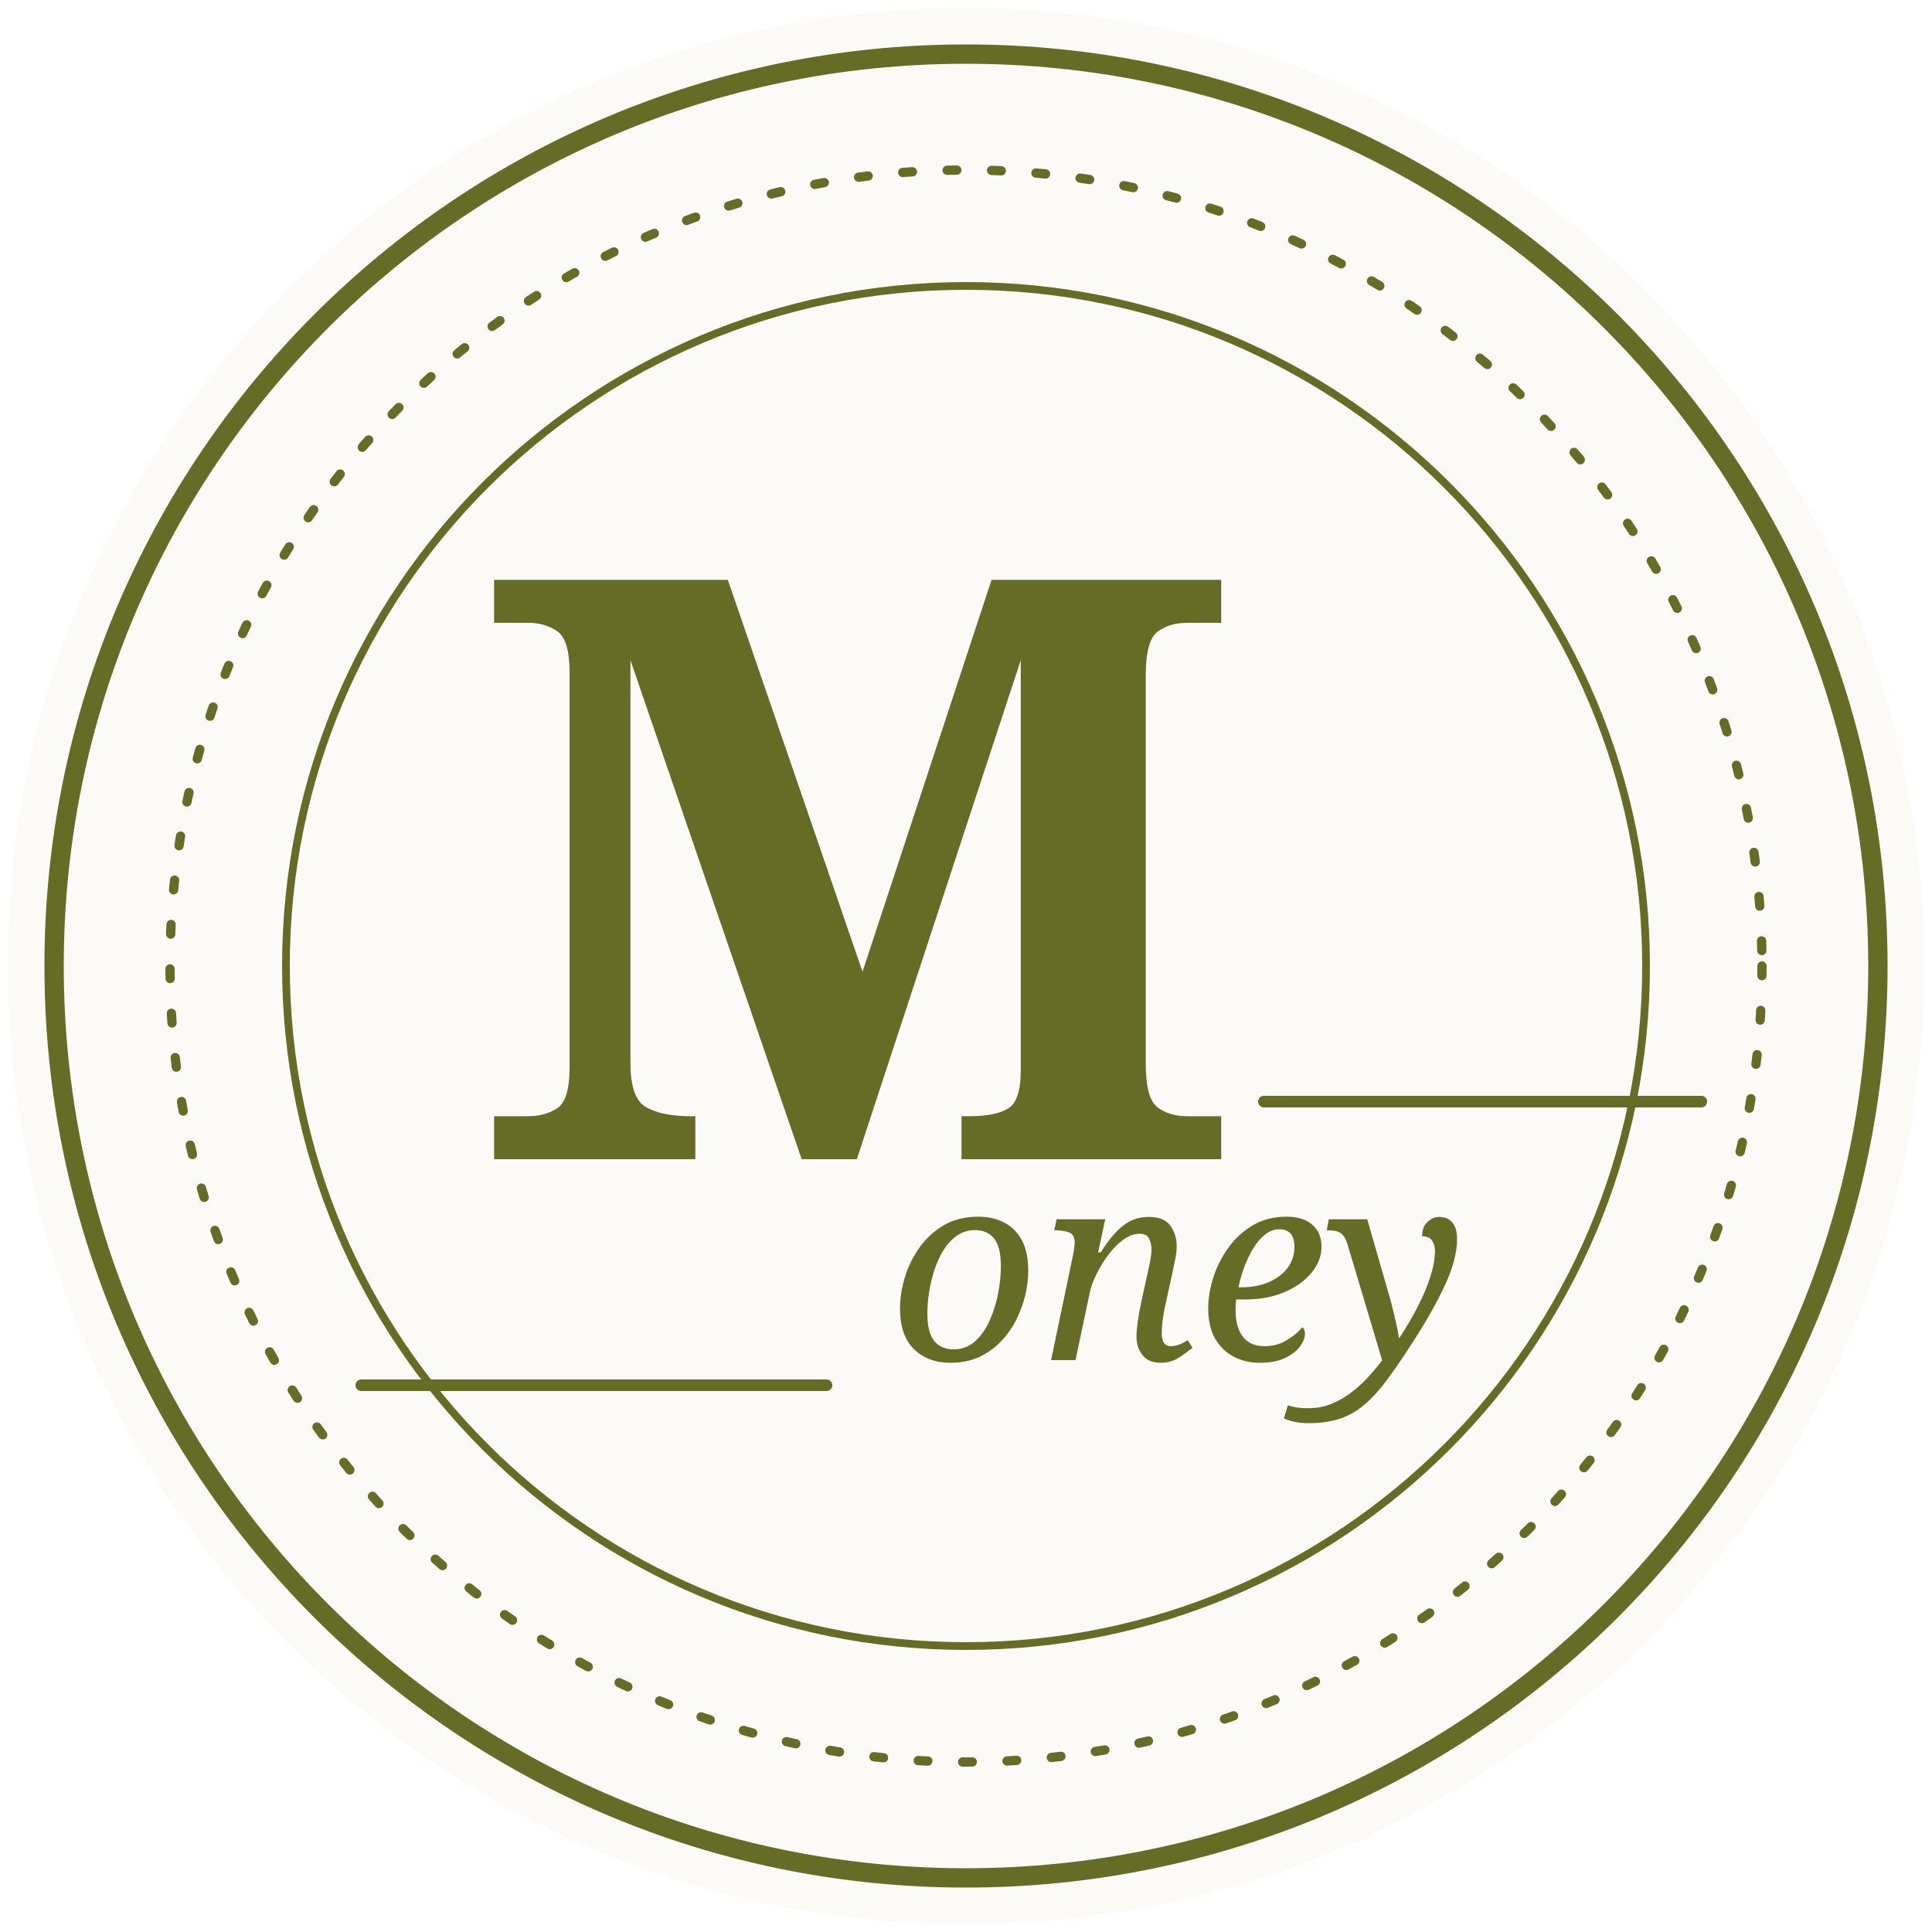
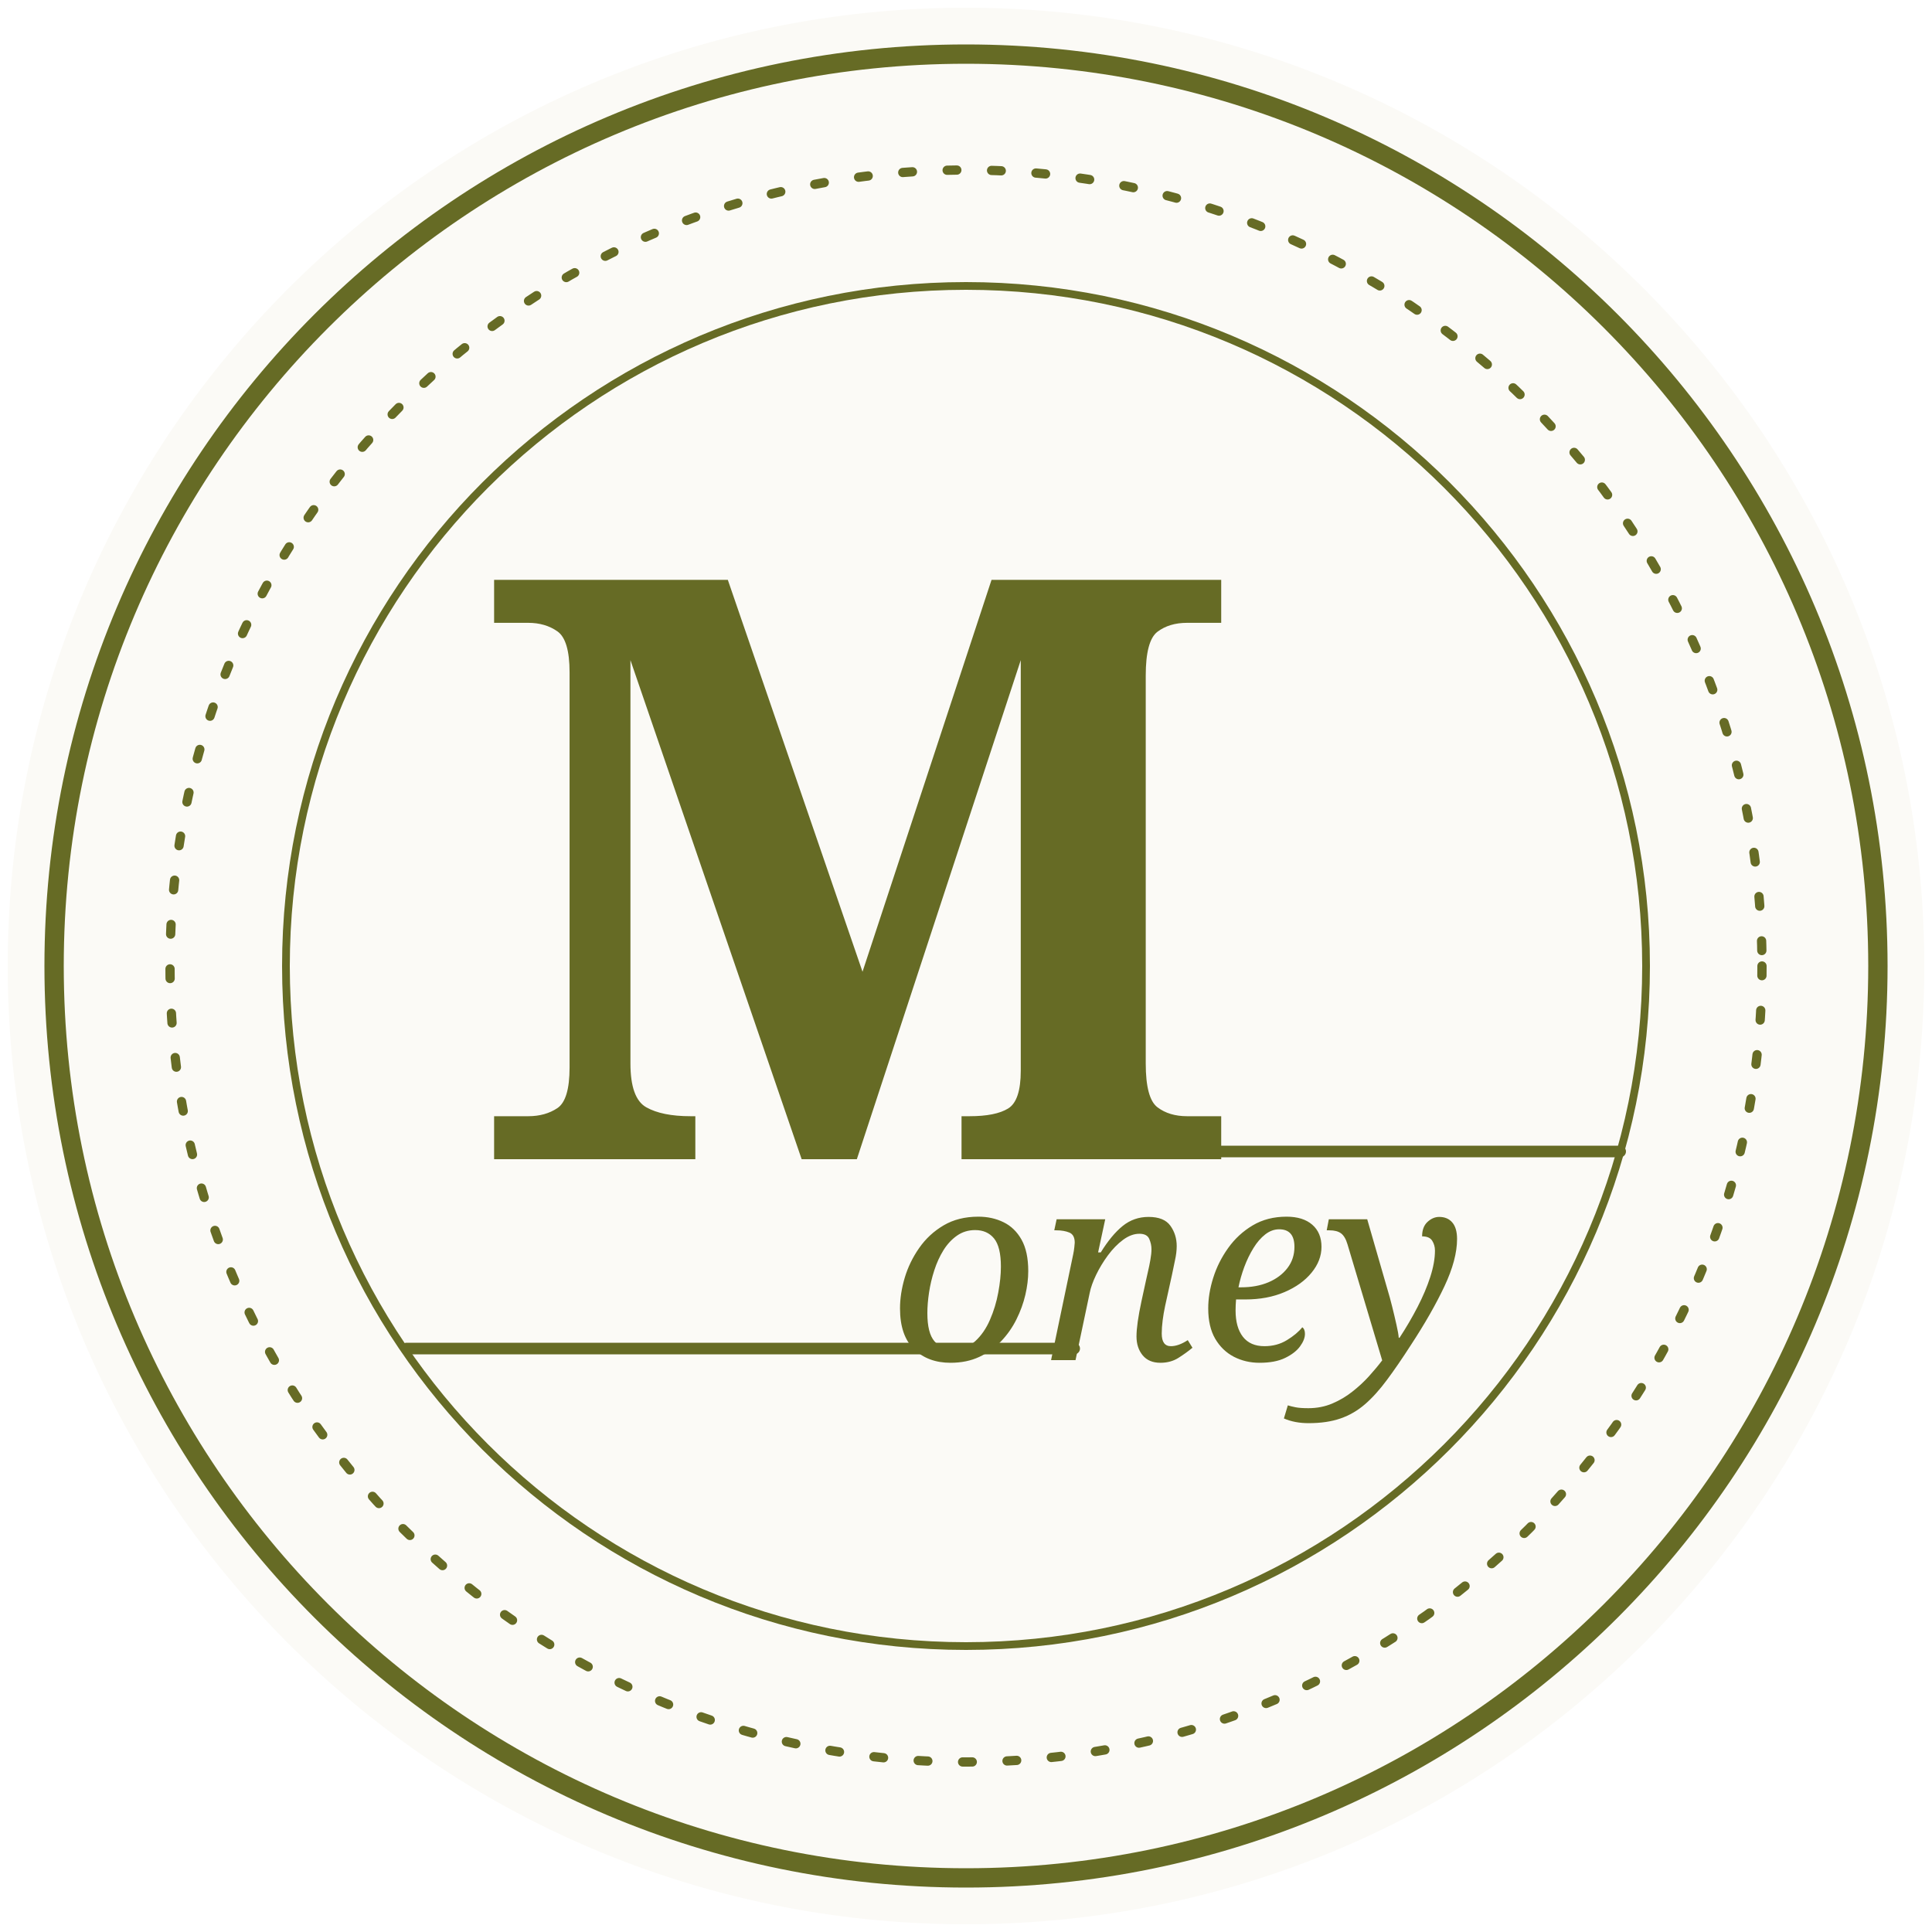
<svg xmlns="http://www.w3.org/2000/svg" viewBox="0 0 500 500">
  <circle cx="250" cy="250" r="248" fill="#FBFAF6" />
  <circle cx="250" cy="250" r="236" fill="none" stroke="#666B25" stroke-width="5" />
  <circle cx="250" cy="250" r="206" fill="none" stroke="#666B25" stroke-width="2.4" stroke-dasharray="2.5,9" stroke-linecap="round" />
  <circle cx="250" cy="250" r="176" fill="#FBFAF6" stroke="#666B25" stroke-width="2" />
-   <line x1="327.1" y1="285.1" x2="440.3" y2="285.1" stroke="#666B25" stroke-width="3" stroke-linecap="round" />
-   <line x1="213.9" y1="358.5" x2="93.5" y2="358.5" stroke="#666B25" stroke-width="3" stroke-linecap="round" />
+   <line x1="298" y1="298" x2="419.3" y2="298" stroke="#666B25" stroke-width="3" stroke-linecap="round" />
+   <line x1="105.2" y1="349" x2="278" y2="349" stroke="#666B25" stroke-width="3" stroke-linecap="round" />
  <text x="122" y="300" font-family="Georgia, 'Noto Serif TC', serif" font-size="210" font-weight="700" fill="#666B25">M</text>
  <text x="230" y="352" font-family="Georgia, 'Noto Serif TC', serif" font-size="68" font-style="italic" fill="#666B25">oney</text>
</svg>
